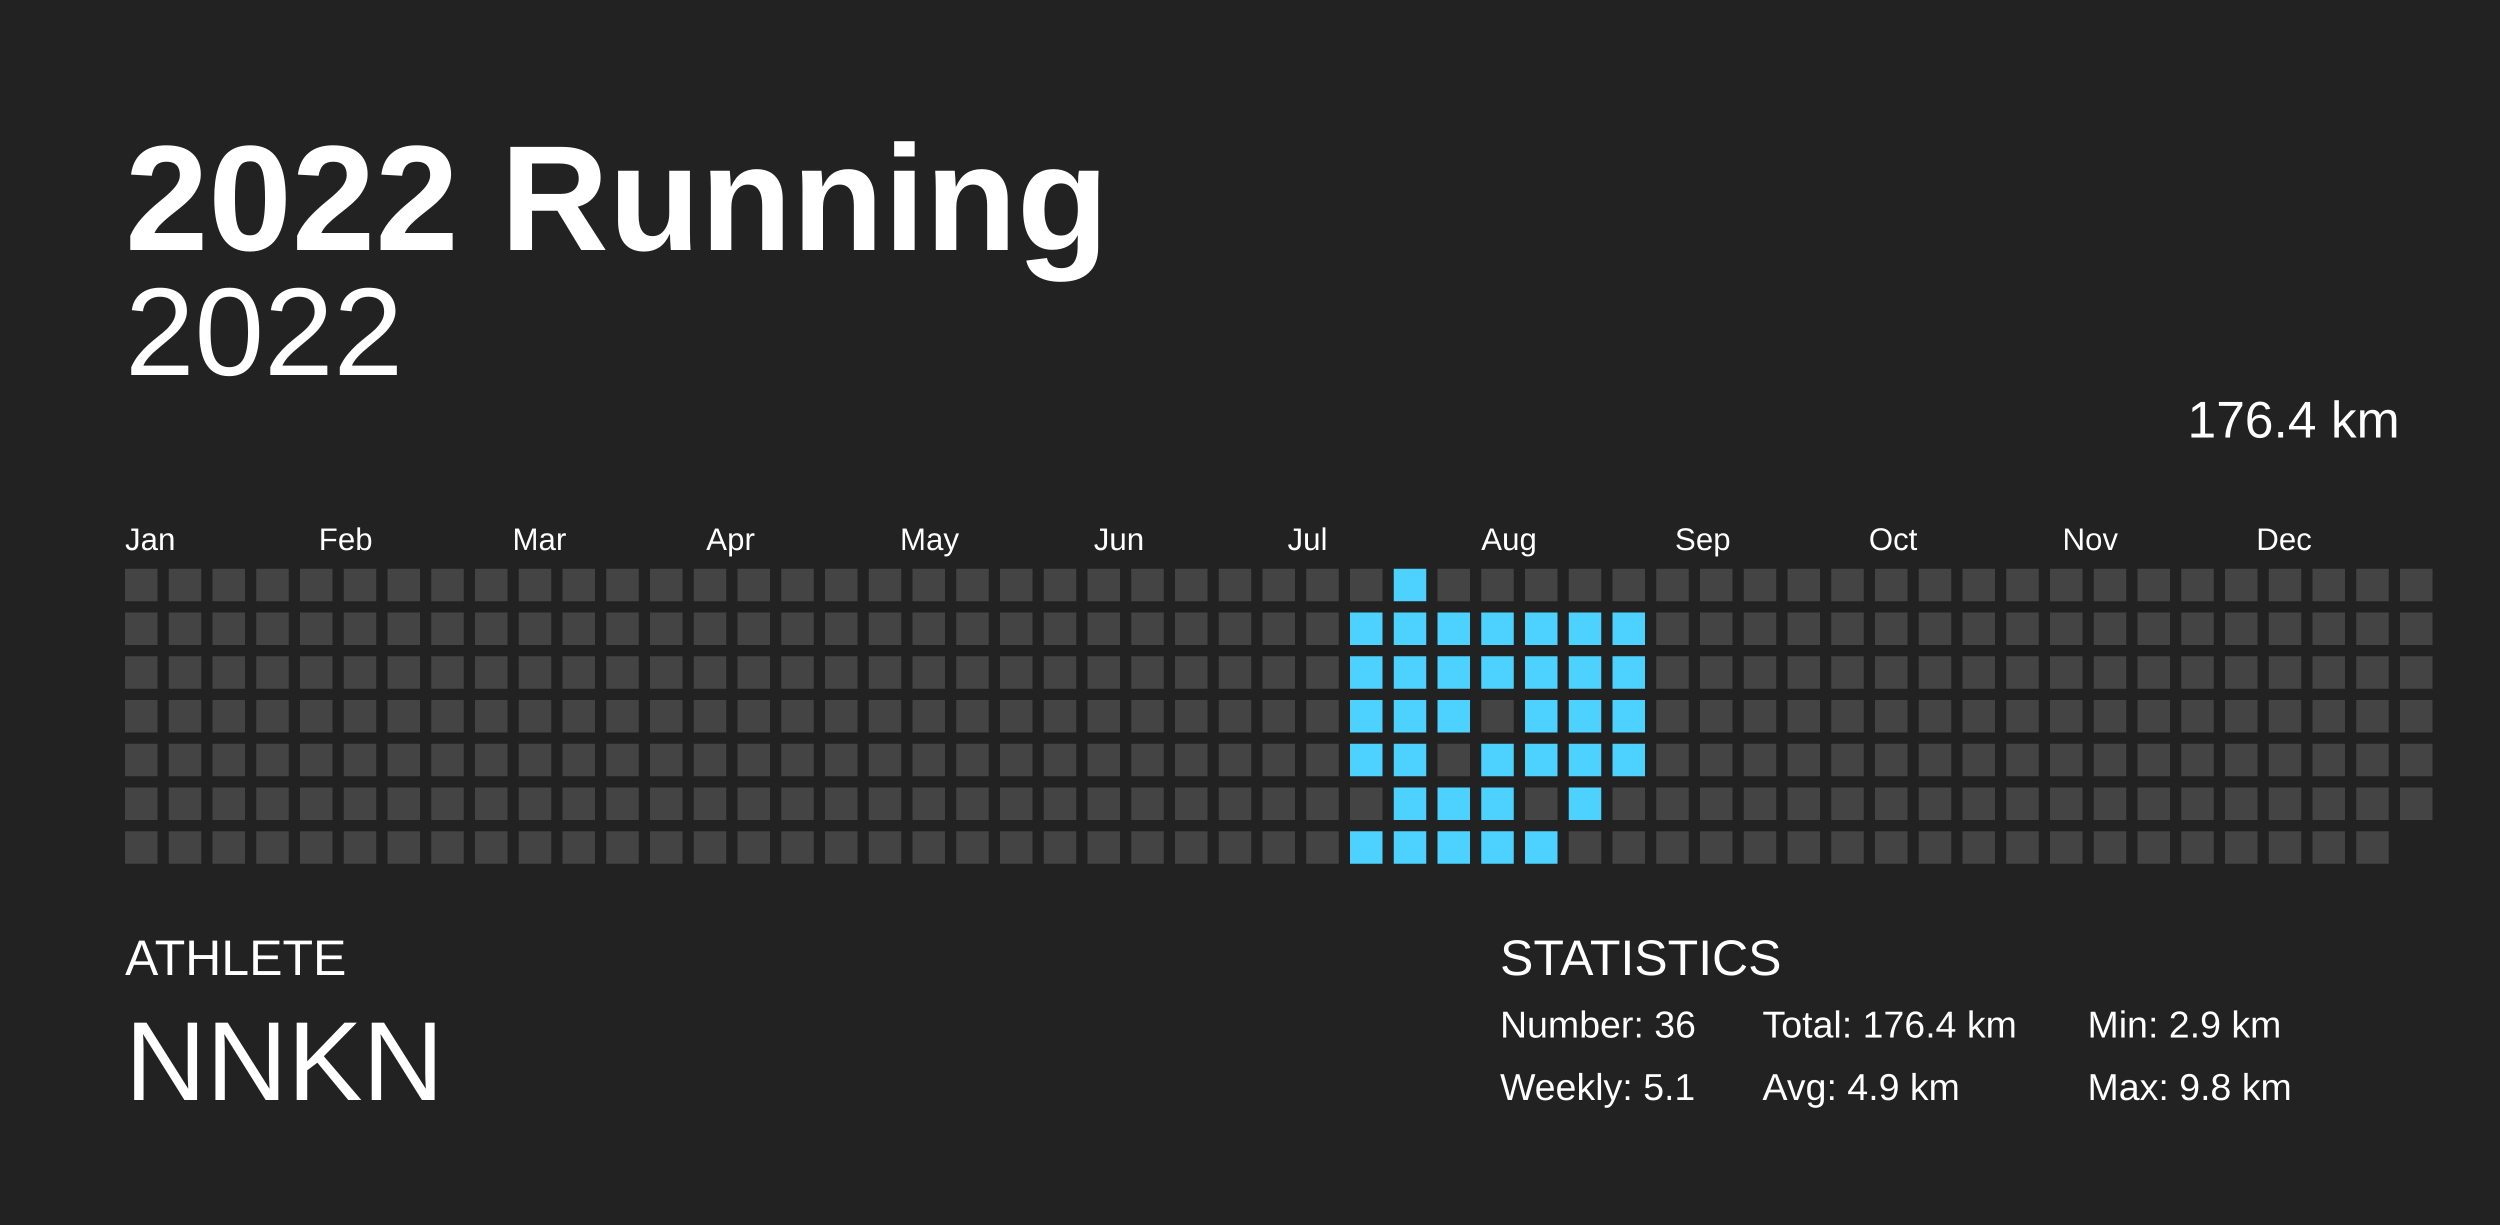
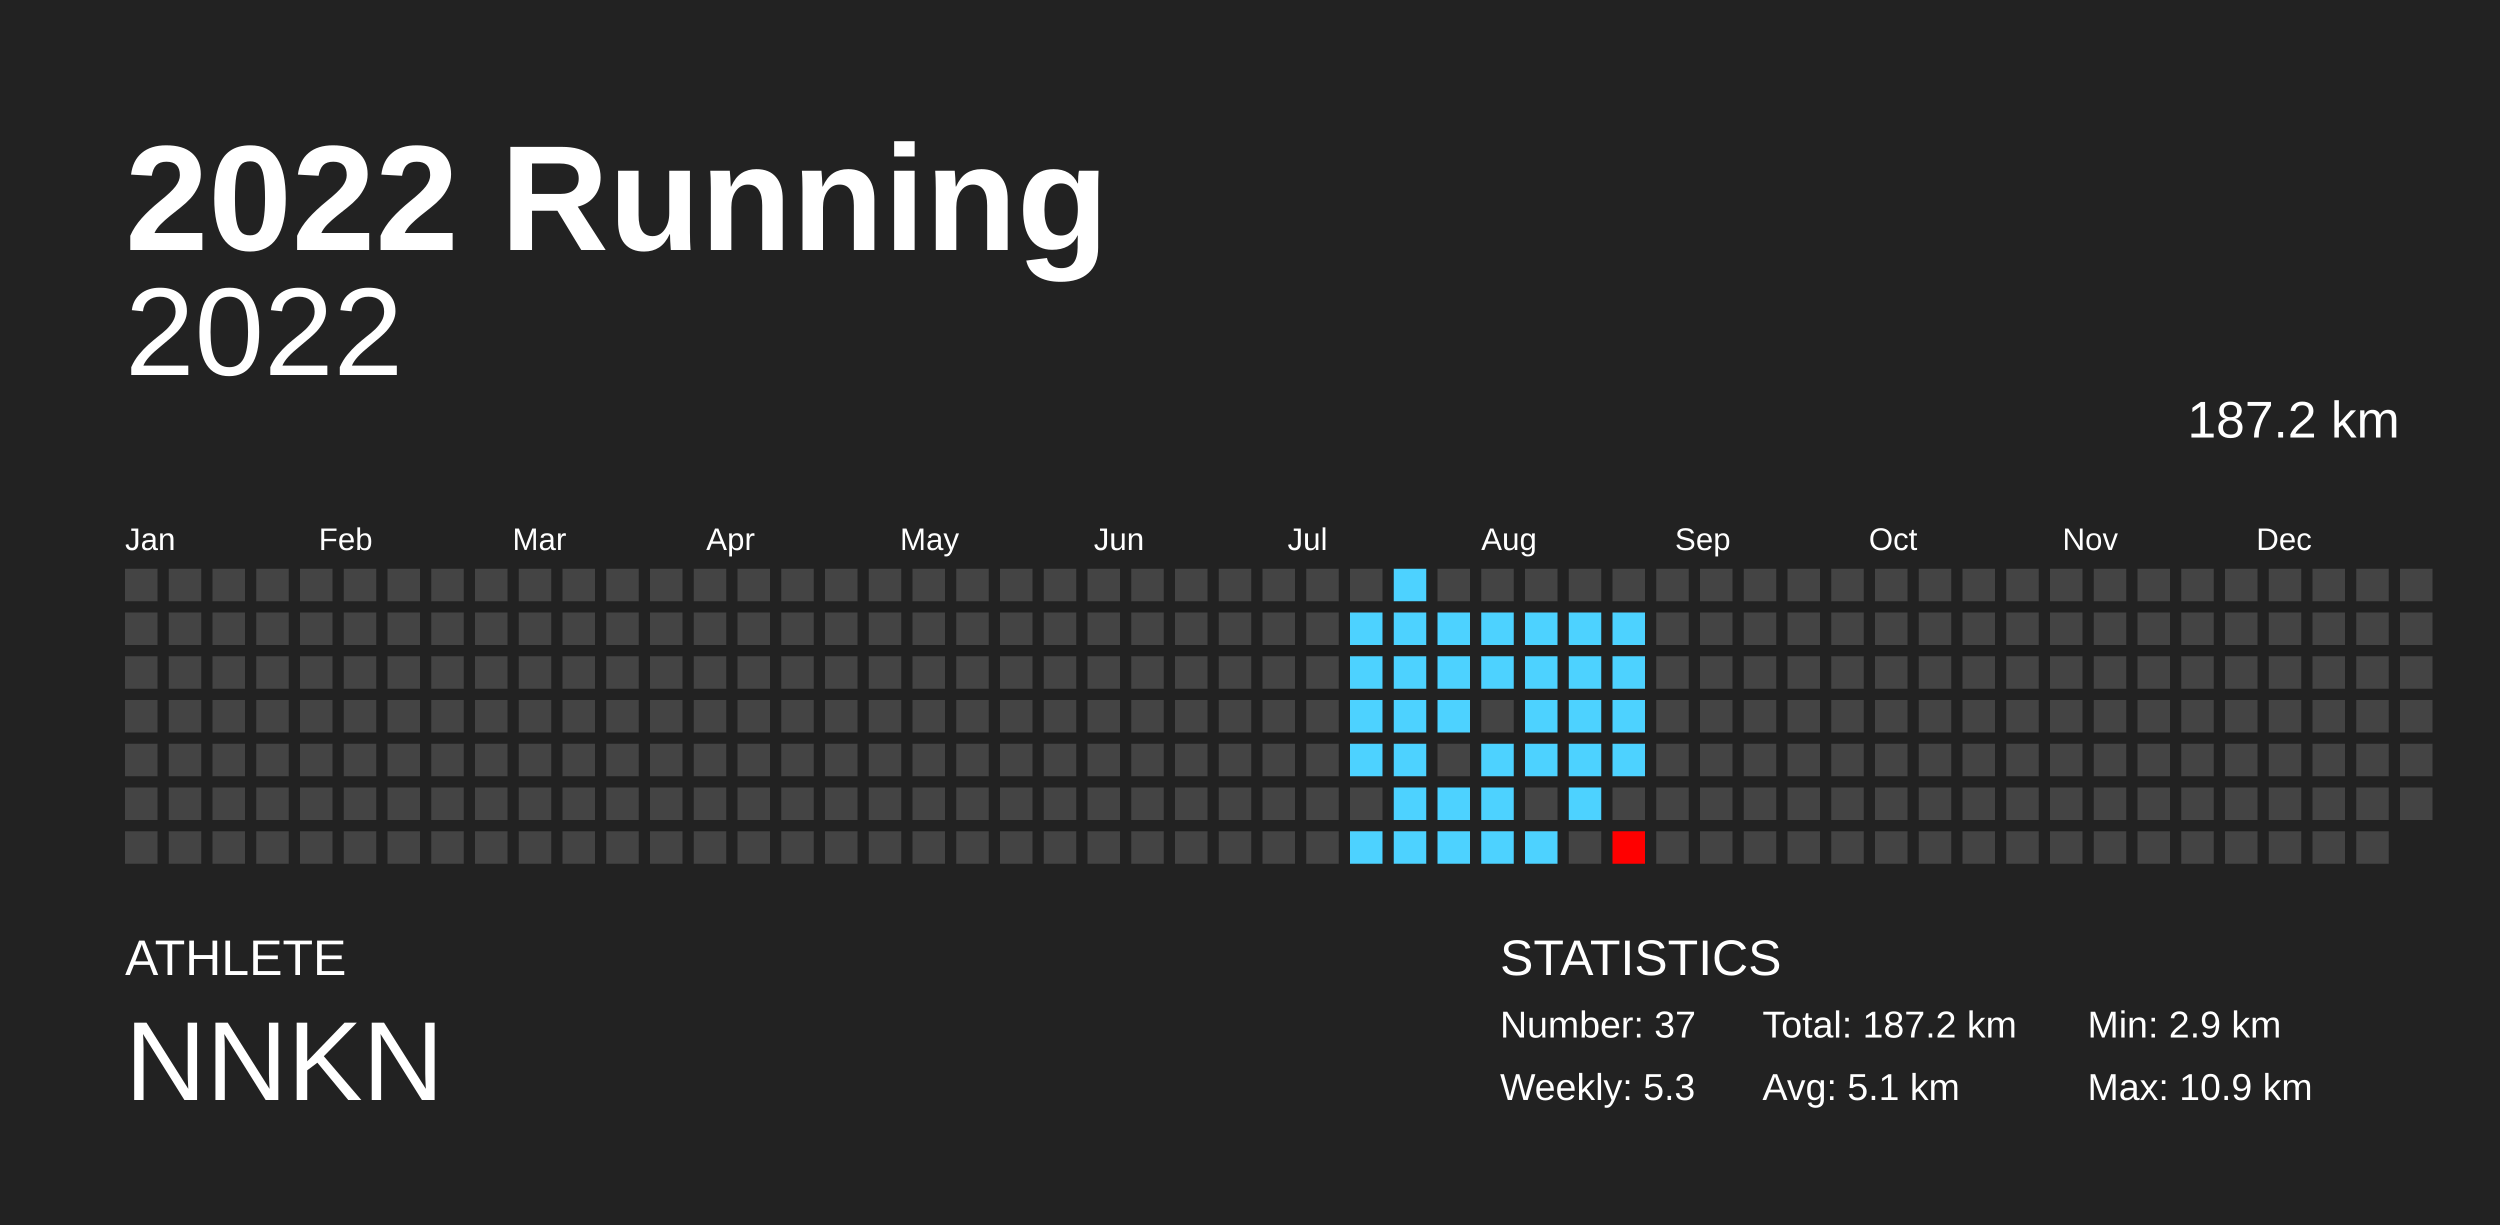
<svg xmlns="http://www.w3.org/2000/svg" baseProfile="full" height="98mm" version="1.1" viewBox="0,0,200,98" width="200mm">
  <defs />
  <rect fill="#222222" height="98" width="200" x="0" y="0" />
  <text fill="#FFFFFF" style="font-size:12px; font-family:Arial; font-weight:bold;" x="10" y="20">2022 Running</text>
  <text fill="#FFFFFF" style="font-size:4px; font-family:Arial" x="10" y="78">ATHLETE</text>
  <text fill="#FFFFFF" style="font-size:9px; font-family:Arial" x="10" y="88">NNKN</text>
  <text fill="#FFFFFF" style="font-size:4px; font-family:Arial" x="120" y="78">STATISTICS</text>
-   <text fill="#FFFFFF" style="font-size:3px; font-family:Arial" x="120" y="83">Number: 36</text>
-   <text fill="#FFFFFF" style="font-size:3px; font-family:Arial" x="120" y="88">Weekly: 5.1</text>
-   <text fill="#FFFFFF" style="font-size:3px; font-family:Arial" x="141" y="83">Total: 176.4 km</text>
-   <text fill="#FFFFFF" style="font-size:3px; font-family:Arial" x="141" y="88">Avg: 4.9 km</text>
+   <text fill="#FFFFFF" style="font-size:3px; font-family:Arial" x="120" y="83">Number: 37</text>
+   <text fill="#FFFFFF" style="font-size:3px; font-family:Arial" x="120" y="88">Weekly: 5.3</text>
+   <text fill="#FFFFFF" style="font-size:3px; font-family:Arial" x="141" y="83">Total: 187.2 km</text>
+   <text fill="#FFFFFF" style="font-size:3px; font-family:Arial" x="141" y="88">Avg: 5.1 km</text>
  <text fill="#FFFFFF" style="font-size:3px; font-family:Arial" x="167" y="83">Min: 2.9 km</text>
-   <text fill="#FFFFFF" style="font-size:3px; font-family:Arial" x="167" y="88">Max: 9.8 km</text>
+   <text fill="#FFFFFF" style="font-size:3px; font-family:Arial" x="167" y="88">Max: 10.9 km</text>
  <text alignment-baseline="hanging" fill="#FFFFFF" style="font-size:10.0px; font-family:Arial;" x="10" y="30">2022</text>
-   <text alignment-baseline="hanging" fill="#FFFFFF" style="font-size:4.125px; font-family:Arial;" x="175" y="35">176.4 km</text>
+   <text alignment-baseline="hanging" fill="#FFFFFF" style="font-size:4.125px; font-family:Arial;" x="175" y="35">187.2 km</text>
  <text fill="#FFFFFF" style="font-size:2.5px; font-family:Arial" x="10.0" y="44">Jan</text>
  <text fill="#FFFFFF" style="font-size:2.5px; font-family:Arial" x="25.5" y="44">Feb</text>
  <text fill="#FFFFFF" style="font-size:2.5px; font-family:Arial" x="41.0" y="44">Mar</text>
  <text fill="#FFFFFF" style="font-size:2.5px; font-family:Arial" x="56.5" y="44">Apr</text>
  <text fill="#FFFFFF" style="font-size:2.5px; font-family:Arial" x="72.0" y="44">May</text>
  <text fill="#FFFFFF" style="font-size:2.5px; font-family:Arial" x="87.5" y="44">Jun</text>
  <text fill="#FFFFFF" style="font-size:2.5px; font-family:Arial" x="103.0" y="44">Jul</text>
  <text fill="#FFFFFF" style="font-size:2.5px; font-family:Arial" x="118.5" y="44">Aug</text>
  <text fill="#FFFFFF" style="font-size:2.5px; font-family:Arial" x="134.0" y="44">Sep</text>
  <text fill="#FFFFFF" style="font-size:2.5px; font-family:Arial" x="149.5" y="44">Oct</text>
  <text fill="#FFFFFF" style="font-size:2.5px; font-family:Arial" x="165.0" y="44">Nov</text>
  <text fill="#FFFFFF" style="font-size:2.5px; font-family:Arial" x="180.5" y="44">Dec</text>
  <rect fill="#444444" height="2.6" width="2.6" x="10.0" y="45.5" />
  <rect fill="#444444" height="2.6" width="2.6" x="10.0" y="49.0" />
  <rect fill="#444444" height="2.6" width="2.6" x="10.0" y="52.5" />
  <rect fill="#444444" height="2.6" width="2.6" x="10.0" y="56.0" />
  <rect fill="#444444" height="2.6" width="2.6" x="10.0" y="59.5" />
  <rect fill="#444444" height="2.6" width="2.6" x="10.0" y="63.0" />
  <rect fill="#444444" height="2.6" width="2.6" x="10.0" y="66.5" />
  <rect fill="#444444" height="2.6" width="2.6" x="13.5" y="45.5" />
  <rect fill="#444444" height="2.6" width="2.6" x="13.5" y="49.0" />
  <rect fill="#444444" height="2.6" width="2.6" x="13.5" y="52.5" />
  <rect fill="#444444" height="2.6" width="2.6" x="13.5" y="56.0" />
  <rect fill="#444444" height="2.6" width="2.6" x="13.5" y="59.5" />
  <rect fill="#444444" height="2.6" width="2.6" x="13.5" y="63.0" />
  <rect fill="#444444" height="2.6" width="2.6" x="13.5" y="66.5" />
  <rect fill="#444444" height="2.6" width="2.6" x="17.0" y="45.5" />
  <rect fill="#444444" height="2.6" width="2.6" x="17.0" y="49.0" />
  <rect fill="#444444" height="2.6" width="2.6" x="17.0" y="52.5" />
  <rect fill="#444444" height="2.6" width="2.6" x="17.0" y="56.0" />
  <rect fill="#444444" height="2.6" width="2.6" x="17.0" y="59.5" />
  <rect fill="#444444" height="2.6" width="2.6" x="17.0" y="63.0" />
  <rect fill="#444444" height="2.6" width="2.6" x="17.0" y="66.5" />
  <rect fill="#444444" height="2.6" width="2.6" x="20.5" y="45.5" />
  <rect fill="#444444" height="2.6" width="2.6" x="20.5" y="49.0" />
  <rect fill="#444444" height="2.6" width="2.6" x="20.5" y="52.5" />
  <rect fill="#444444" height="2.6" width="2.6" x="20.5" y="56.0" />
  <rect fill="#444444" height="2.6" width="2.6" x="20.5" y="59.5" />
  <rect fill="#444444" height="2.6" width="2.6" x="20.5" y="63.0" />
  <rect fill="#444444" height="2.6" width="2.6" x="20.5" y="66.5" />
  <rect fill="#444444" height="2.6" width="2.6" x="24.0" y="45.5" />
  <rect fill="#444444" height="2.6" width="2.6" x="24.0" y="49.0" />
  <rect fill="#444444" height="2.6" width="2.6" x="24.0" y="52.5" />
  <rect fill="#444444" height="2.6" width="2.6" x="24.0" y="56.0" />
  <rect fill="#444444" height="2.6" width="2.6" x="24.0" y="59.5" />
  <rect fill="#444444" height="2.6" width="2.6" x="24.0" y="63.0" />
  <rect fill="#444444" height="2.6" width="2.6" x="24.0" y="66.5" />
  <rect fill="#444444" height="2.6" width="2.6" x="27.5" y="45.5" />
  <rect fill="#444444" height="2.6" width="2.6" x="27.5" y="49.0" />
  <rect fill="#444444" height="2.6" width="2.6" x="27.5" y="52.5" />
  <rect fill="#444444" height="2.6" width="2.6" x="27.5" y="56.0" />
  <rect fill="#444444" height="2.6" width="2.6" x="27.5" y="59.5" />
  <rect fill="#444444" height="2.6" width="2.6" x="27.5" y="63.0" />
  <rect fill="#444444" height="2.6" width="2.6" x="27.5" y="66.5" />
  <rect fill="#444444" height="2.6" width="2.6" x="31.0" y="45.5" />
  <rect fill="#444444" height="2.6" width="2.6" x="31.0" y="49.0" />
  <rect fill="#444444" height="2.6" width="2.6" x="31.0" y="52.5" />
  <rect fill="#444444" height="2.6" width="2.6" x="31.0" y="56.0" />
  <rect fill="#444444" height="2.6" width="2.6" x="31.0" y="59.5" />
  <rect fill="#444444" height="2.6" width="2.6" x="31.0" y="63.0" />
  <rect fill="#444444" height="2.6" width="2.6" x="31.0" y="66.5" />
  <rect fill="#444444" height="2.6" width="2.6" x="34.5" y="45.5" />
  <rect fill="#444444" height="2.6" width="2.6" x="34.5" y="49.0" />
  <rect fill="#444444" height="2.6" width="2.6" x="34.5" y="52.5" />
  <rect fill="#444444" height="2.6" width="2.6" x="34.5" y="56.0" />
  <rect fill="#444444" height="2.6" width="2.6" x="34.5" y="59.5" />
  <rect fill="#444444" height="2.6" width="2.6" x="34.5" y="63.0" />
  <rect fill="#444444" height="2.6" width="2.6" x="34.5" y="66.5" />
  <rect fill="#444444" height="2.6" width="2.6" x="38.0" y="45.5" />
  <rect fill="#444444" height="2.6" width="2.6" x="38.0" y="49.0" />
  <rect fill="#444444" height="2.6" width="2.6" x="38.0" y="52.5" />
  <rect fill="#444444" height="2.6" width="2.6" x="38.0" y="56.0" />
  <rect fill="#444444" height="2.6" width="2.6" x="38.0" y="59.5" />
  <rect fill="#444444" height="2.6" width="2.6" x="38.0" y="63.0" />
  <rect fill="#444444" height="2.6" width="2.6" x="38.0" y="66.5" />
  <rect fill="#444444" height="2.6" width="2.6" x="41.5" y="45.5" />
  <rect fill="#444444" height="2.6" width="2.6" x="41.5" y="49.0" />
  <rect fill="#444444" height="2.6" width="2.6" x="41.5" y="52.5" />
  <rect fill="#444444" height="2.6" width="2.6" x="41.5" y="56.0" />
  <rect fill="#444444" height="2.6" width="2.6" x="41.5" y="59.5" />
  <rect fill="#444444" height="2.6" width="2.6" x="41.5" y="63.0" />
  <rect fill="#444444" height="2.6" width="2.6" x="41.5" y="66.5" />
  <rect fill="#444444" height="2.6" width="2.6" x="45.0" y="45.5" />
  <rect fill="#444444" height="2.6" width="2.6" x="45.0" y="49.0" />
  <rect fill="#444444" height="2.6" width="2.6" x="45.0" y="52.5" />
  <rect fill="#444444" height="2.6" width="2.6" x="45.0" y="56.0" />
  <rect fill="#444444" height="2.6" width="2.6" x="45.0" y="59.5" />
  <rect fill="#444444" height="2.6" width="2.6" x="45.0" y="63.0" />
  <rect fill="#444444" height="2.6" width="2.6" x="45.0" y="66.5" />
  <rect fill="#444444" height="2.6" width="2.6" x="48.5" y="45.5" />
  <rect fill="#444444" height="2.6" width="2.6" x="48.5" y="49.0" />
  <rect fill="#444444" height="2.6" width="2.6" x="48.5" y="52.5" />
  <rect fill="#444444" height="2.6" width="2.6" x="48.5" y="56.0" />
  <rect fill="#444444" height="2.6" width="2.6" x="48.5" y="59.5" />
  <rect fill="#444444" height="2.6" width="2.6" x="48.5" y="63.0" />
  <rect fill="#444444" height="2.6" width="2.6" x="48.5" y="66.5" />
  <rect fill="#444444" height="2.6" width="2.6" x="52.0" y="45.5" />
  <rect fill="#444444" height="2.6" width="2.6" x="52.0" y="49.0" />
  <rect fill="#444444" height="2.6" width="2.6" x="52.0" y="52.5" />
  <rect fill="#444444" height="2.6" width="2.6" x="52.0" y="56.0" />
  <rect fill="#444444" height="2.6" width="2.6" x="52.0" y="59.5" />
  <rect fill="#444444" height="2.6" width="2.6" x="52.0" y="63.0" />
  <rect fill="#444444" height="2.6" width="2.6" x="52.0" y="66.5" />
  <rect fill="#444444" height="2.6" width="2.6" x="55.5" y="45.5" />
  <rect fill="#444444" height="2.6" width="2.6" x="55.5" y="49.0" />
  <rect fill="#444444" height="2.6" width="2.6" x="55.5" y="52.5" />
  <rect fill="#444444" height="2.6" width="2.6" x="55.5" y="56.0" />
  <rect fill="#444444" height="2.6" width="2.6" x="55.5" y="59.5" />
  <rect fill="#444444" height="2.6" width="2.6" x="55.5" y="63.0" />
  <rect fill="#444444" height="2.6" width="2.6" x="55.5" y="66.5" />
  <rect fill="#444444" height="2.6" width="2.6" x="59.0" y="45.5" />
  <rect fill="#444444" height="2.6" width="2.6" x="59.0" y="49.0" />
  <rect fill="#444444" height="2.6" width="2.6" x="59.0" y="52.5" />
  <rect fill="#444444" height="2.6" width="2.6" x="59.0" y="56.0" />
  <rect fill="#444444" height="2.6" width="2.6" x="59.0" y="59.5" />
  <rect fill="#444444" height="2.6" width="2.6" x="59.0" y="63.0" />
  <rect fill="#444444" height="2.6" width="2.6" x="59.0" y="66.5" />
  <rect fill="#444444" height="2.6" width="2.6" x="62.5" y="45.5" />
  <rect fill="#444444" height="2.6" width="2.6" x="62.5" y="49.0" />
  <rect fill="#444444" height="2.6" width="2.6" x="62.5" y="52.5" />
  <rect fill="#444444" height="2.6" width="2.6" x="62.5" y="56.0" />
  <rect fill="#444444" height="2.6" width="2.6" x="62.5" y="59.5" />
  <rect fill="#444444" height="2.6" width="2.6" x="62.5" y="63.0" />
  <rect fill="#444444" height="2.6" width="2.6" x="62.5" y="66.5" />
  <rect fill="#444444" height="2.6" width="2.6" x="66.0" y="45.5" />
  <rect fill="#444444" height="2.6" width="2.6" x="66.0" y="49.0" />
  <rect fill="#444444" height="2.6" width="2.6" x="66.0" y="52.5" />
  <rect fill="#444444" height="2.6" width="2.6" x="66.0" y="56.0" />
  <rect fill="#444444" height="2.6" width="2.6" x="66.0" y="59.5" />
  <rect fill="#444444" height="2.6" width="2.6" x="66.0" y="63.0" />
  <rect fill="#444444" height="2.6" width="2.6" x="66.0" y="66.5" />
  <rect fill="#444444" height="2.6" width="2.6" x="69.5" y="45.5" />
  <rect fill="#444444" height="2.6" width="2.6" x="69.5" y="49.0" />
  <rect fill="#444444" height="2.6" width="2.6" x="69.5" y="52.5" />
  <rect fill="#444444" height="2.6" width="2.6" x="69.5" y="56.0" />
  <rect fill="#444444" height="2.6" width="2.6" x="69.5" y="59.5" />
  <rect fill="#444444" height="2.6" width="2.6" x="69.5" y="63.0" />
  <rect fill="#444444" height="2.6" width="2.6" x="69.5" y="66.5" />
  <rect fill="#444444" height="2.6" width="2.6" x="73.0" y="45.5" />
  <rect fill="#444444" height="2.6" width="2.6" x="73.0" y="49.0" />
  <rect fill="#444444" height="2.6" width="2.6" x="73.0" y="52.5" />
  <rect fill="#444444" height="2.6" width="2.6" x="73.0" y="56.0" />
  <rect fill="#444444" height="2.6" width="2.6" x="73.0" y="59.5" />
  <rect fill="#444444" height="2.6" width="2.6" x="73.0" y="63.0" />
  <rect fill="#444444" height="2.6" width="2.6" x="73.0" y="66.5" />
  <rect fill="#444444" height="2.6" width="2.6" x="76.5" y="45.5" />
  <rect fill="#444444" height="2.6" width="2.6" x="76.5" y="49.0" />
  <rect fill="#444444" height="2.6" width="2.6" x="76.5" y="52.5" />
  <rect fill="#444444" height="2.6" width="2.6" x="76.5" y="56.0" />
  <rect fill="#444444" height="2.6" width="2.6" x="76.5" y="59.5" />
  <rect fill="#444444" height="2.6" width="2.6" x="76.5" y="63.0" />
  <rect fill="#444444" height="2.6" width="2.6" x="76.5" y="66.5" />
  <rect fill="#444444" height="2.6" width="2.6" x="80.0" y="45.5" />
  <rect fill="#444444" height="2.6" width="2.6" x="80.0" y="49.0" />
  <rect fill="#444444" height="2.6" width="2.6" x="80.0" y="52.5" />
  <rect fill="#444444" height="2.6" width="2.6" x="80.0" y="56.0" />
  <rect fill="#444444" height="2.6" width="2.6" x="80.0" y="59.5" />
  <rect fill="#444444" height="2.6" width="2.6" x="80.0" y="63.0" />
  <rect fill="#444444" height="2.6" width="2.6" x="80.0" y="66.5" />
  <rect fill="#444444" height="2.6" width="2.6" x="83.5" y="45.5" />
  <rect fill="#444444" height="2.6" width="2.6" x="83.5" y="49.0" />
  <rect fill="#444444" height="2.6" width="2.6" x="83.5" y="52.5" />
  <rect fill="#444444" height="2.6" width="2.6" x="83.5" y="56.0" />
  <rect fill="#444444" height="2.6" width="2.6" x="83.5" y="59.5" />
  <rect fill="#444444" height="2.6" width="2.6" x="83.5" y="63.0" />
  <rect fill="#444444" height="2.6" width="2.6" x="83.5" y="66.5" />
  <rect fill="#444444" height="2.6" width="2.6" x="87.0" y="45.5" />
  <rect fill="#444444" height="2.6" width="2.6" x="87.0" y="49.0" />
  <rect fill="#444444" height="2.6" width="2.6" x="87.0" y="52.5" />
  <rect fill="#444444" height="2.6" width="2.6" x="87.0" y="56.0" />
  <rect fill="#444444" height="2.6" width="2.6" x="87.0" y="59.5" />
  <rect fill="#444444" height="2.6" width="2.6" x="87.0" y="63.0" />
  <rect fill="#444444" height="2.6" width="2.6" x="87.0" y="66.5" />
  <rect fill="#444444" height="2.6" width="2.6" x="90.5" y="45.5" />
  <rect fill="#444444" height="2.6" width="2.6" x="90.5" y="49.0" />
  <rect fill="#444444" height="2.6" width="2.6" x="90.5" y="52.5" />
  <rect fill="#444444" height="2.6" width="2.6" x="90.5" y="56.0" />
  <rect fill="#444444" height="2.6" width="2.6" x="90.5" y="59.5" />
  <rect fill="#444444" height="2.6" width="2.6" x="90.5" y="63.0" />
  <rect fill="#444444" height="2.6" width="2.6" x="90.5" y="66.5" />
  <rect fill="#444444" height="2.6" width="2.6" x="94.0" y="45.5" />
  <rect fill="#444444" height="2.6" width="2.6" x="94.0" y="49.0" />
  <rect fill="#444444" height="2.6" width="2.6" x="94.0" y="52.5" />
  <rect fill="#444444" height="2.6" width="2.6" x="94.0" y="56.0" />
  <rect fill="#444444" height="2.6" width="2.6" x="94.0" y="59.5" />
  <rect fill="#444444" height="2.6" width="2.6" x="94.0" y="63.0" />
  <rect fill="#444444" height="2.6" width="2.6" x="94.0" y="66.5" />
  <rect fill="#444444" height="2.6" width="2.6" x="97.5" y="45.5" />
  <rect fill="#444444" height="2.6" width="2.6" x="97.5" y="49.0" />
  <rect fill="#444444" height="2.6" width="2.6" x="97.5" y="52.5" />
  <rect fill="#444444" height="2.6" width="2.6" x="97.5" y="56.0" />
  <rect fill="#444444" height="2.6" width="2.6" x="97.5" y="59.5" />
  <rect fill="#444444" height="2.6" width="2.6" x="97.5" y="63.0" />
  <rect fill="#444444" height="2.6" width="2.6" x="97.5" y="66.5" />
  <rect fill="#444444" height="2.6" width="2.6" x="101.0" y="45.5" />
  <rect fill="#444444" height="2.6" width="2.6" x="101.0" y="49.0" />
  <rect fill="#444444" height="2.6" width="2.6" x="101.0" y="52.5" />
  <rect fill="#444444" height="2.6" width="2.6" x="101.0" y="56.0" />
  <rect fill="#444444" height="2.6" width="2.6" x="101.0" y="59.5" />
  <rect fill="#444444" height="2.6" width="2.6" x="101.0" y="63.0" />
  <rect fill="#444444" height="2.6" width="2.6" x="101.0" y="66.5" />
  <rect fill="#444444" height="2.6" width="2.6" x="104.5" y="45.5" />
  <rect fill="#444444" height="2.6" width="2.6" x="104.5" y="49.0" />
  <rect fill="#444444" height="2.6" width="2.6" x="104.5" y="52.5" />
  <rect fill="#444444" height="2.6" width="2.6" x="104.5" y="56.0" />
  <rect fill="#444444" height="2.6" width="2.6" x="104.5" y="59.5" />
  <rect fill="#444444" height="2.6" width="2.6" x="104.5" y="63.0" />
  <rect fill="#444444" height="2.6" width="2.6" x="104.5" y="66.5" />
  <rect fill="#444444" height="2.6" width="2.6" x="108.0" y="45.5" />
  <rect fill="#4dd2ff" height="2.6" width="2.6" x="108.0" y="49.0" />
  <rect fill="#4dd2ff" height="2.6" width="2.6" x="108.0" y="52.5" />
  <rect fill="#4dd2ff" height="2.6" width="2.6" x="108.0" y="56.0" />
  <rect fill="#4dd2ff" height="2.6" width="2.6" x="108.0" y="59.5" />
  <rect fill="#444444" height="2.6" width="2.6" x="108.0" y="63.0" />
  <rect fill="#4dd2ff" height="2.6" width="2.6" x="108.0" y="66.5" />
  <rect fill="#4dd2ff" height="2.6" width="2.6" x="111.5" y="45.5" />
  <rect fill="#4dd2ff" height="2.6" width="2.6" x="111.5" y="49.0" />
  <rect fill="#4dd2ff" height="2.6" width="2.6" x="111.5" y="52.5" />
  <rect fill="#4dd2ff" height="2.6" width="2.6" x="111.5" y="56.0" />
  <rect fill="#4dd2ff" height="2.6" width="2.6" x="111.5" y="59.5" />
  <rect fill="#4dd2ff" height="2.6" width="2.6" x="111.5" y="63.0" />
  <rect fill="#4dd2ff" height="2.6" width="2.6" x="111.5" y="66.5" />
  <rect fill="#444444" height="2.6" width="2.6" x="115.0" y="45.5" />
  <rect fill="#4dd2ff" height="2.6" width="2.6" x="115.0" y="49.0" />
  <rect fill="#4dd2ff" height="2.6" width="2.6" x="115.0" y="52.5" />
  <rect fill="#4dd2ff" height="2.6" width="2.6" x="115.0" y="56.0" />
  <rect fill="#444444" height="2.6" width="2.6" x="115.0" y="59.5" />
  <rect fill="#4dd2ff" height="2.6" width="2.6" x="115.0" y="63.0" />
  <rect fill="#4dd2ff" height="2.6" width="2.6" x="115.0" y="66.5" />
  <rect fill="#444444" height="2.6" width="2.6" x="118.5" y="45.5" />
  <rect fill="#4dd2ff" height="2.6" width="2.6" x="118.5" y="49.0" />
  <rect fill="#4dd2ff" height="2.6" width="2.6" x="118.5" y="52.5" />
  <rect fill="#444444" height="2.6" width="2.6" x="118.5" y="56.0" />
  <rect fill="#4dd2ff" height="2.6" width="2.6" x="118.5" y="59.5" />
  <rect fill="#4dd2ff" height="2.6" width="2.6" x="118.5" y="63.0" />
  <rect fill="#4dd2ff" height="2.6" width="2.6" x="118.5" y="66.5" />
  <rect fill="#444444" height="2.6" width="2.6" x="122.0" y="45.5" />
  <rect fill="#4dd2ff" height="2.6" width="2.6" x="122.0" y="49.0" />
  <rect fill="#4dd2ff" height="2.6" width="2.6" x="122.0" y="52.5" />
  <rect fill="#4dd2ff" height="2.6" width="2.6" x="122.0" y="56.0" />
  <rect fill="#4dd2ff" height="2.6" width="2.6" x="122.0" y="59.5" />
  <rect fill="#444444" height="2.6" width="2.6" x="122.0" y="63.0" />
  <rect fill="#4dd2ff" height="2.6" width="2.6" x="122.0" y="66.5" />
  <rect fill="#444444" height="2.6" width="2.6" x="125.5" y="45.5" />
  <rect fill="#4dd2ff" height="2.6" width="2.6" x="125.5" y="49.0" />
  <rect fill="#4dd2ff" height="2.6" width="2.6" x="125.5" y="52.5" />
  <rect fill="#4dd2ff" height="2.6" width="2.6" x="125.5" y="56.0" />
  <rect fill="#4dd2ff" height="2.6" width="2.6" x="125.5" y="59.5" />
  <rect fill="#4dd2ff" height="2.6" width="2.6" x="125.5" y="63.0" />
  <rect fill="#444444" height="2.6" width="2.6" x="125.5" y="66.5" />
  <rect fill="#444444" height="2.6" width="2.6" x="129.0" y="45.5" />
  <rect fill="#4dd2ff" height="2.6" width="2.6" x="129.0" y="49.0" />
  <rect fill="#4dd2ff" height="2.6" width="2.6" x="129.0" y="52.5" />
  <rect fill="#4dd2ff" height="2.6" width="2.6" x="129.0" y="56.0" />
  <rect fill="#4dd2ff" height="2.6" width="2.6" x="129.0" y="59.5" />
  <rect fill="#444444" height="2.6" width="2.6" x="129.0" y="63.0" />
-   <rect fill="#444444" height="2.6" width="2.6" x="129.0" y="66.5" />
+   <rect fill="#ff0000" height="2.6" width="2.6" x="129.0" y="66.5" />
  <rect fill="#444444" height="2.6" width="2.6" x="132.5" y="45.5" />
  <rect fill="#444444" height="2.6" width="2.6" x="132.5" y="49.0" />
  <rect fill="#444444" height="2.6" width="2.6" x="132.5" y="52.5" />
  <rect fill="#444444" height="2.6" width="2.6" x="132.5" y="56.0" />
  <rect fill="#444444" height="2.6" width="2.6" x="132.5" y="59.5" />
  <rect fill="#444444" height="2.6" width="2.6" x="132.5" y="63.0" />
  <rect fill="#444444" height="2.6" width="2.6" x="132.5" y="66.5" />
  <rect fill="#444444" height="2.6" width="2.6" x="136.0" y="45.5" />
  <rect fill="#444444" height="2.6" width="2.6" x="136.0" y="49.0" />
  <rect fill="#444444" height="2.6" width="2.6" x="136.0" y="52.5" />
  <rect fill="#444444" height="2.6" width="2.6" x="136.0" y="56.0" />
  <rect fill="#444444" height="2.6" width="2.6" x="136.0" y="59.5" />
  <rect fill="#444444" height="2.6" width="2.6" x="136.0" y="63.0" />
  <rect fill="#444444" height="2.6" width="2.6" x="136.0" y="66.5" />
  <rect fill="#444444" height="2.6" width="2.6" x="139.5" y="45.5" />
  <rect fill="#444444" height="2.6" width="2.6" x="139.5" y="49.0" />
  <rect fill="#444444" height="2.6" width="2.6" x="139.5" y="52.5" />
  <rect fill="#444444" height="2.6" width="2.6" x="139.5" y="56.0" />
  <rect fill="#444444" height="2.6" width="2.6" x="139.5" y="59.5" />
  <rect fill="#444444" height="2.6" width="2.6" x="139.5" y="63.0" />
  <rect fill="#444444" height="2.6" width="2.6" x="139.5" y="66.5" />
  <rect fill="#444444" height="2.6" width="2.6" x="143.0" y="45.5" />
  <rect fill="#444444" height="2.6" width="2.6" x="143.0" y="49.0" />
  <rect fill="#444444" height="2.6" width="2.6" x="143.0" y="52.5" />
  <rect fill="#444444" height="2.6" width="2.6" x="143.0" y="56.0" />
  <rect fill="#444444" height="2.6" width="2.6" x="143.0" y="59.5" />
  <rect fill="#444444" height="2.6" width="2.6" x="143.0" y="63.0" />
  <rect fill="#444444" height="2.6" width="2.6" x="143.0" y="66.5" />
  <rect fill="#444444" height="2.6" width="2.6" x="146.5" y="45.5" />
  <rect fill="#444444" height="2.6" width="2.6" x="146.5" y="49.0" />
  <rect fill="#444444" height="2.6" width="2.6" x="146.5" y="52.5" />
  <rect fill="#444444" height="2.6" width="2.6" x="146.5" y="56.0" />
  <rect fill="#444444" height="2.6" width="2.6" x="146.5" y="59.5" />
  <rect fill="#444444" height="2.6" width="2.6" x="146.5" y="63.0" />
  <rect fill="#444444" height="2.6" width="2.6" x="146.5" y="66.5" />
  <rect fill="#444444" height="2.6" width="2.6" x="150.0" y="45.5" />
  <rect fill="#444444" height="2.6" width="2.6" x="150.0" y="49.0" />
  <rect fill="#444444" height="2.6" width="2.6" x="150.0" y="52.5" />
  <rect fill="#444444" height="2.6" width="2.6" x="150.0" y="56.0" />
  <rect fill="#444444" height="2.6" width="2.6" x="150.0" y="59.5" />
  <rect fill="#444444" height="2.6" width="2.6" x="150.0" y="63.0" />
  <rect fill="#444444" height="2.6" width="2.6" x="150.0" y="66.5" />
  <rect fill="#444444" height="2.6" width="2.6" x="153.5" y="45.5" />
  <rect fill="#444444" height="2.6" width="2.6" x="153.5" y="49.0" />
  <rect fill="#444444" height="2.6" width="2.6" x="153.5" y="52.5" />
  <rect fill="#444444" height="2.6" width="2.6" x="153.5" y="56.0" />
  <rect fill="#444444" height="2.6" width="2.6" x="153.5" y="59.5" />
  <rect fill="#444444" height="2.6" width="2.6" x="153.5" y="63.0" />
  <rect fill="#444444" height="2.6" width="2.6" x="153.5" y="66.5" />
  <rect fill="#444444" height="2.6" width="2.6" x="157.0" y="45.5" />
  <rect fill="#444444" height="2.6" width="2.6" x="157.0" y="49.0" />
  <rect fill="#444444" height="2.6" width="2.6" x="157.0" y="52.5" />
  <rect fill="#444444" height="2.6" width="2.6" x="157.0" y="56.0" />
  <rect fill="#444444" height="2.6" width="2.6" x="157.0" y="59.5" />
  <rect fill="#444444" height="2.6" width="2.6" x="157.0" y="63.0" />
  <rect fill="#444444" height="2.6" width="2.6" x="157.0" y="66.5" />
  <rect fill="#444444" height="2.6" width="2.6" x="160.5" y="45.5" />
  <rect fill="#444444" height="2.6" width="2.6" x="160.5" y="49.0" />
  <rect fill="#444444" height="2.6" width="2.6" x="160.5" y="52.5" />
  <rect fill="#444444" height="2.6" width="2.6" x="160.5" y="56.0" />
  <rect fill="#444444" height="2.6" width="2.6" x="160.5" y="59.5" />
  <rect fill="#444444" height="2.6" width="2.6" x="160.5" y="63.0" />
  <rect fill="#444444" height="2.6" width="2.6" x="160.5" y="66.5" />
  <rect fill="#444444" height="2.6" width="2.6" x="164.0" y="45.5" />
  <rect fill="#444444" height="2.6" width="2.6" x="164.0" y="49.0" />
  <rect fill="#444444" height="2.6" width="2.6" x="164.0" y="52.5" />
  <rect fill="#444444" height="2.6" width="2.6" x="164.0" y="56.0" />
  <rect fill="#444444" height="2.6" width="2.6" x="164.0" y="59.5" />
  <rect fill="#444444" height="2.6" width="2.6" x="164.0" y="63.0" />
  <rect fill="#444444" height="2.6" width="2.6" x="164.0" y="66.5" />
  <rect fill="#444444" height="2.6" width="2.6" x="167.5" y="45.5" />
  <rect fill="#444444" height="2.6" width="2.6" x="167.5" y="49.0" />
  <rect fill="#444444" height="2.6" width="2.6" x="167.5" y="52.5" />
  <rect fill="#444444" height="2.6" width="2.6" x="167.5" y="56.0" />
  <rect fill="#444444" height="2.6" width="2.6" x="167.5" y="59.5" />
  <rect fill="#444444" height="2.6" width="2.6" x="167.5" y="63.0" />
  <rect fill="#444444" height="2.6" width="2.6" x="167.5" y="66.5" />
  <rect fill="#444444" height="2.6" width="2.6" x="171.0" y="45.5" />
  <rect fill="#444444" height="2.6" width="2.6" x="171.0" y="49.0" />
  <rect fill="#444444" height="2.6" width="2.6" x="171.0" y="52.5" />
  <rect fill="#444444" height="2.6" width="2.6" x="171.0" y="56.0" />
  <rect fill="#444444" height="2.6" width="2.6" x="171.0" y="59.5" />
  <rect fill="#444444" height="2.6" width="2.6" x="171.0" y="63.0" />
  <rect fill="#444444" height="2.6" width="2.6" x="171.0" y="66.5" />
  <rect fill="#444444" height="2.6" width="2.6" x="174.5" y="45.5" />
  <rect fill="#444444" height="2.6" width="2.6" x="174.5" y="49.0" />
  <rect fill="#444444" height="2.6" width="2.6" x="174.5" y="52.5" />
  <rect fill="#444444" height="2.6" width="2.6" x="174.5" y="56.0" />
  <rect fill="#444444" height="2.6" width="2.6" x="174.5" y="59.5" />
  <rect fill="#444444" height="2.6" width="2.6" x="174.5" y="63.0" />
  <rect fill="#444444" height="2.6" width="2.6" x="174.5" y="66.5" />
  <rect fill="#444444" height="2.6" width="2.6" x="178.0" y="45.5" />
  <rect fill="#444444" height="2.6" width="2.6" x="178.0" y="49.0" />
  <rect fill="#444444" height="2.6" width="2.6" x="178.0" y="52.5" />
  <rect fill="#444444" height="2.6" width="2.6" x="178.0" y="56.0" />
  <rect fill="#444444" height="2.6" width="2.6" x="178.0" y="59.5" />
  <rect fill="#444444" height="2.6" width="2.6" x="178.0" y="63.0" />
  <rect fill="#444444" height="2.6" width="2.6" x="178.0" y="66.5" />
  <rect fill="#444444" height="2.6" width="2.6" x="181.5" y="45.5" />
  <rect fill="#444444" height="2.6" width="2.6" x="181.5" y="49.0" />
  <rect fill="#444444" height="2.6" width="2.6" x="181.5" y="52.5" />
  <rect fill="#444444" height="2.6" width="2.6" x="181.5" y="56.0" />
  <rect fill="#444444" height="2.6" width="2.6" x="181.5" y="59.5" />
  <rect fill="#444444" height="2.6" width="2.6" x="181.5" y="63.0" />
  <rect fill="#444444" height="2.6" width="2.6" x="181.5" y="66.5" />
  <rect fill="#444444" height="2.6" width="2.6" x="185.0" y="45.5" />
  <rect fill="#444444" height="2.6" width="2.6" x="185.0" y="49.0" />
  <rect fill="#444444" height="2.6" width="2.6" x="185.0" y="52.5" />
  <rect fill="#444444" height="2.6" width="2.6" x="185.0" y="56.0" />
  <rect fill="#444444" height="2.6" width="2.6" x="185.0" y="59.5" />
  <rect fill="#444444" height="2.6" width="2.6" x="185.0" y="63.0" />
  <rect fill="#444444" height="2.6" width="2.6" x="185.0" y="66.5" />
  <rect fill="#444444" height="2.6" width="2.6" x="188.5" y="45.5" />
  <rect fill="#444444" height="2.6" width="2.6" x="188.5" y="49.0" />
  <rect fill="#444444" height="2.6" width="2.6" x="188.5" y="52.5" />
  <rect fill="#444444" height="2.6" width="2.6" x="188.5" y="56.0" />
  <rect fill="#444444" height="2.6" width="2.6" x="188.5" y="59.5" />
  <rect fill="#444444" height="2.6" width="2.6" x="188.5" y="63.0" />
  <rect fill="#444444" height="2.6" width="2.6" x="188.5" y="66.5" />
  <rect fill="#444444" height="2.6" width="2.6" x="192.0" y="45.5" />
  <rect fill="#444444" height="2.6" width="2.6" x="192.0" y="49.0" />
  <rect fill="#444444" height="2.6" width="2.6" x="192.0" y="52.5" />
  <rect fill="#444444" height="2.6" width="2.6" x="192.0" y="56.0" />
  <rect fill="#444444" height="2.6" width="2.6" x="192.0" y="59.5" />
  <rect fill="#444444" height="2.6" width="2.6" x="192.0" y="63.0" />
</svg>
